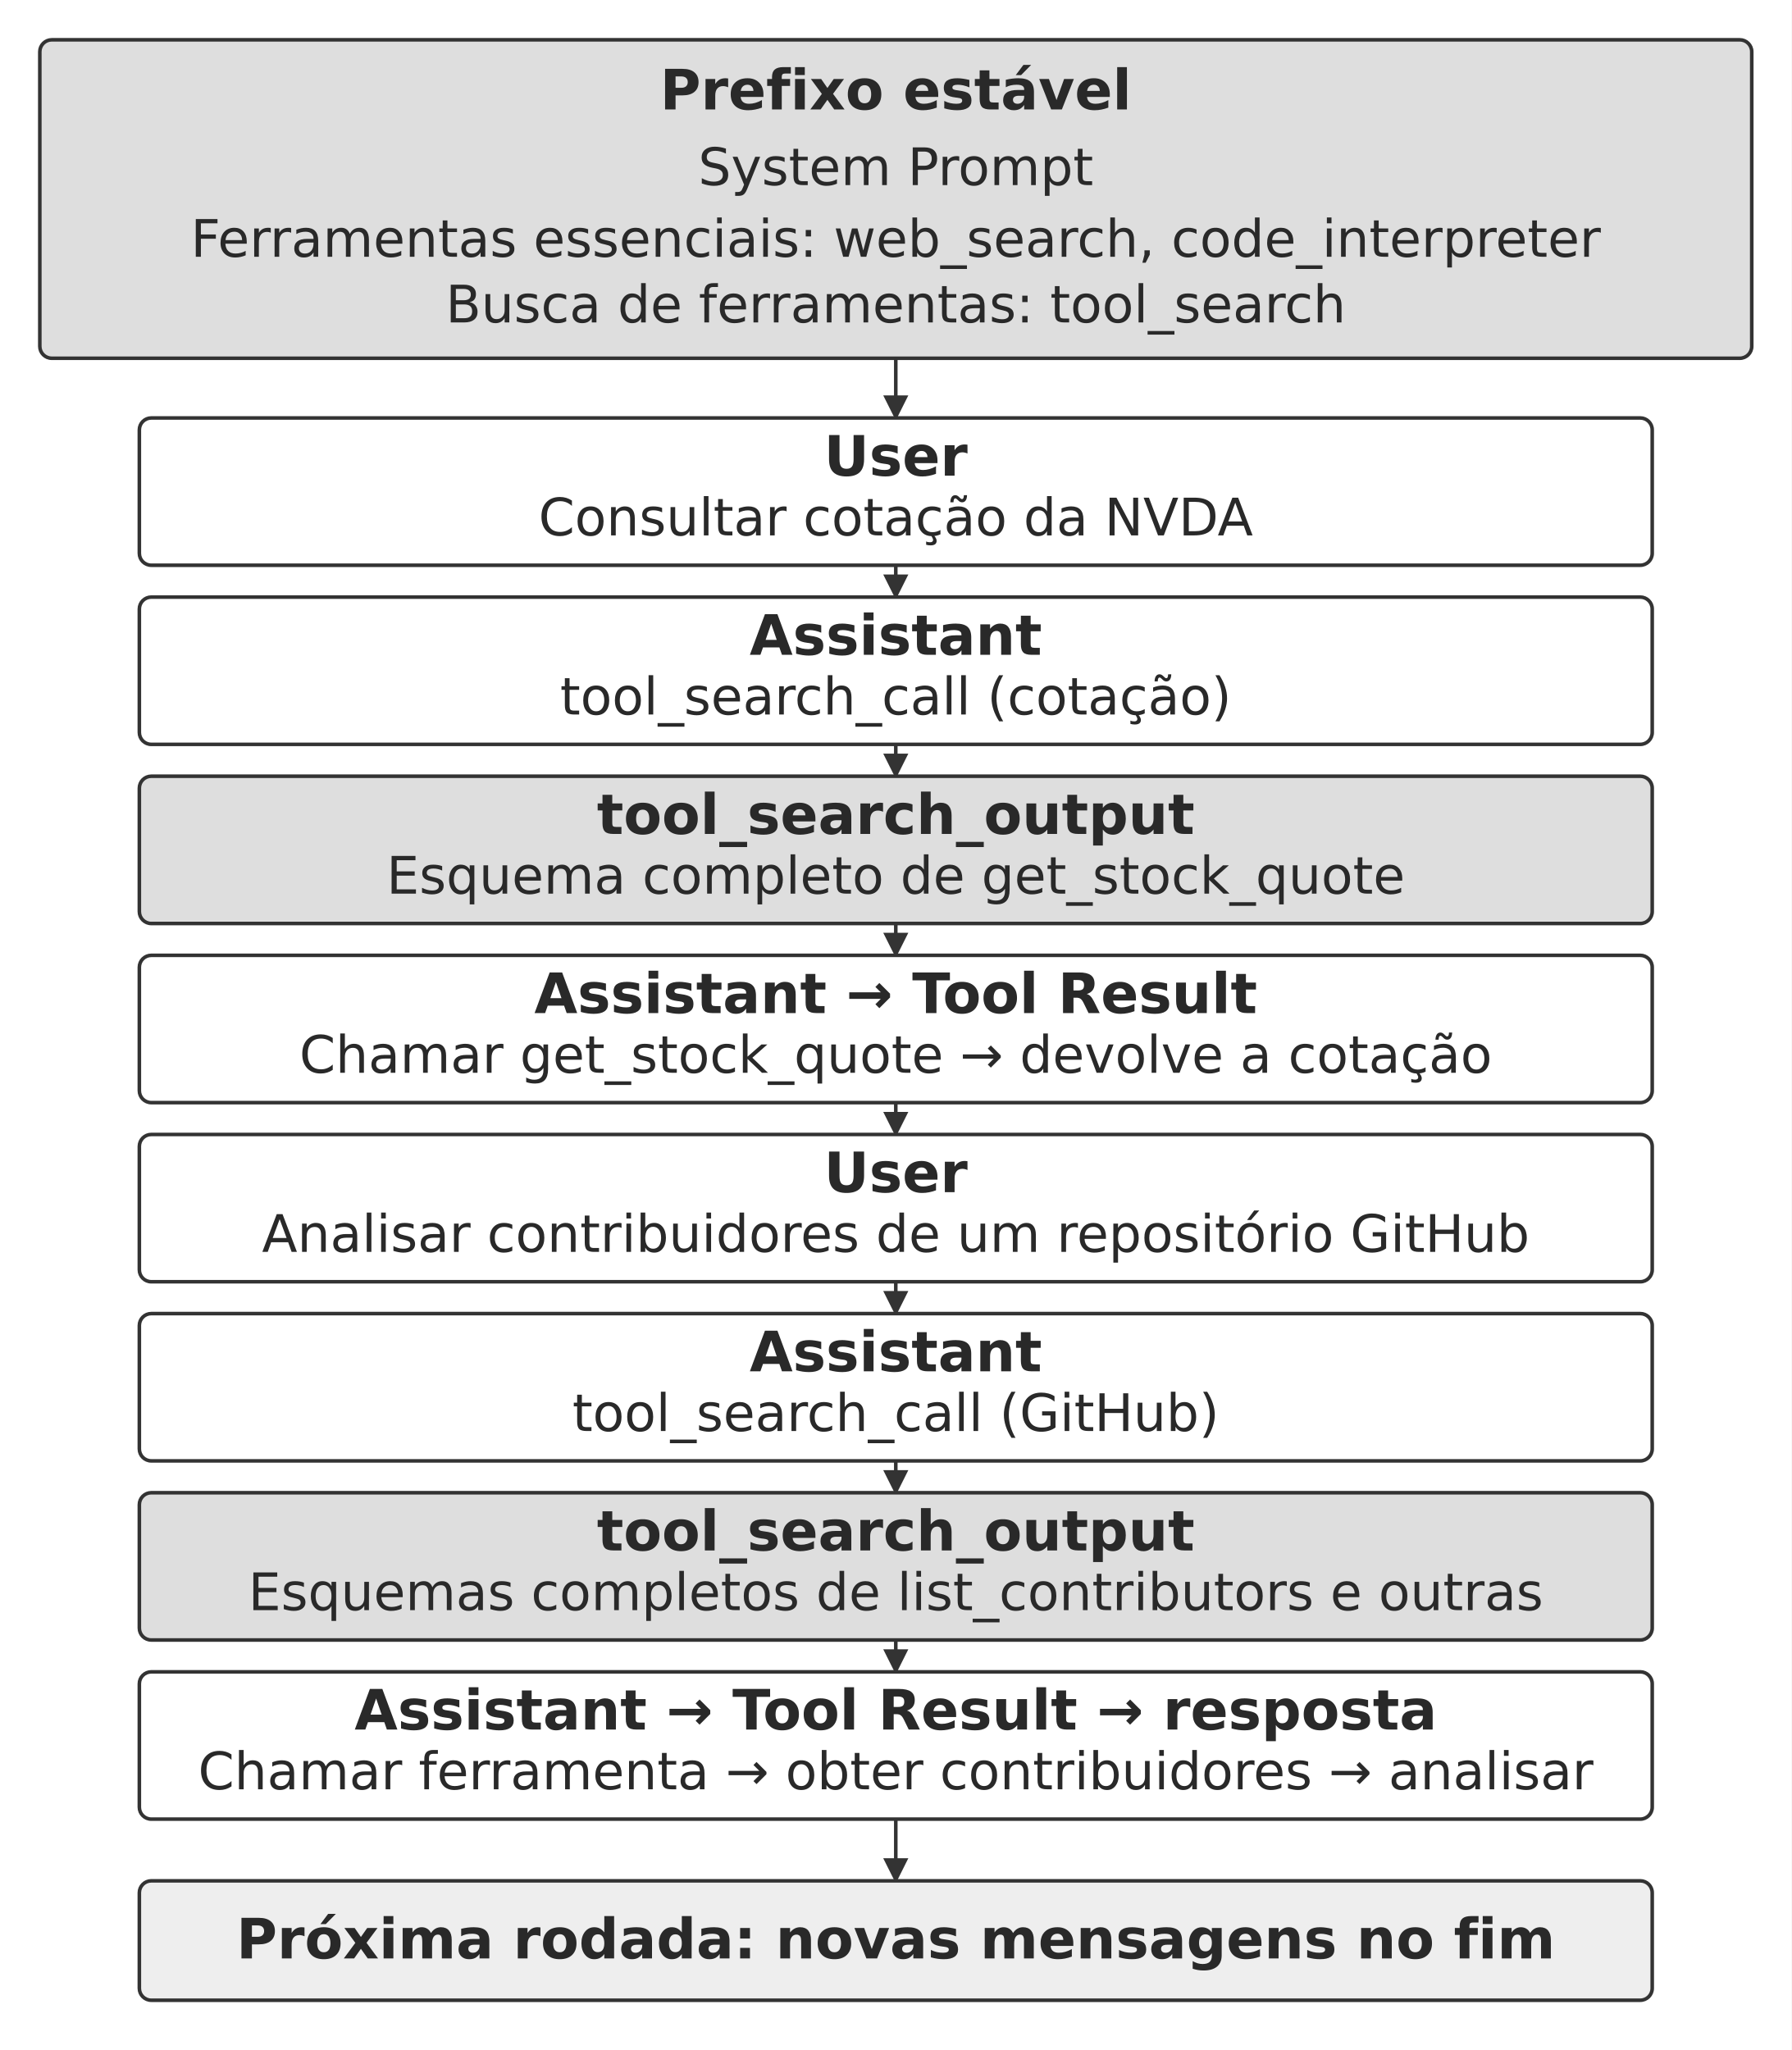
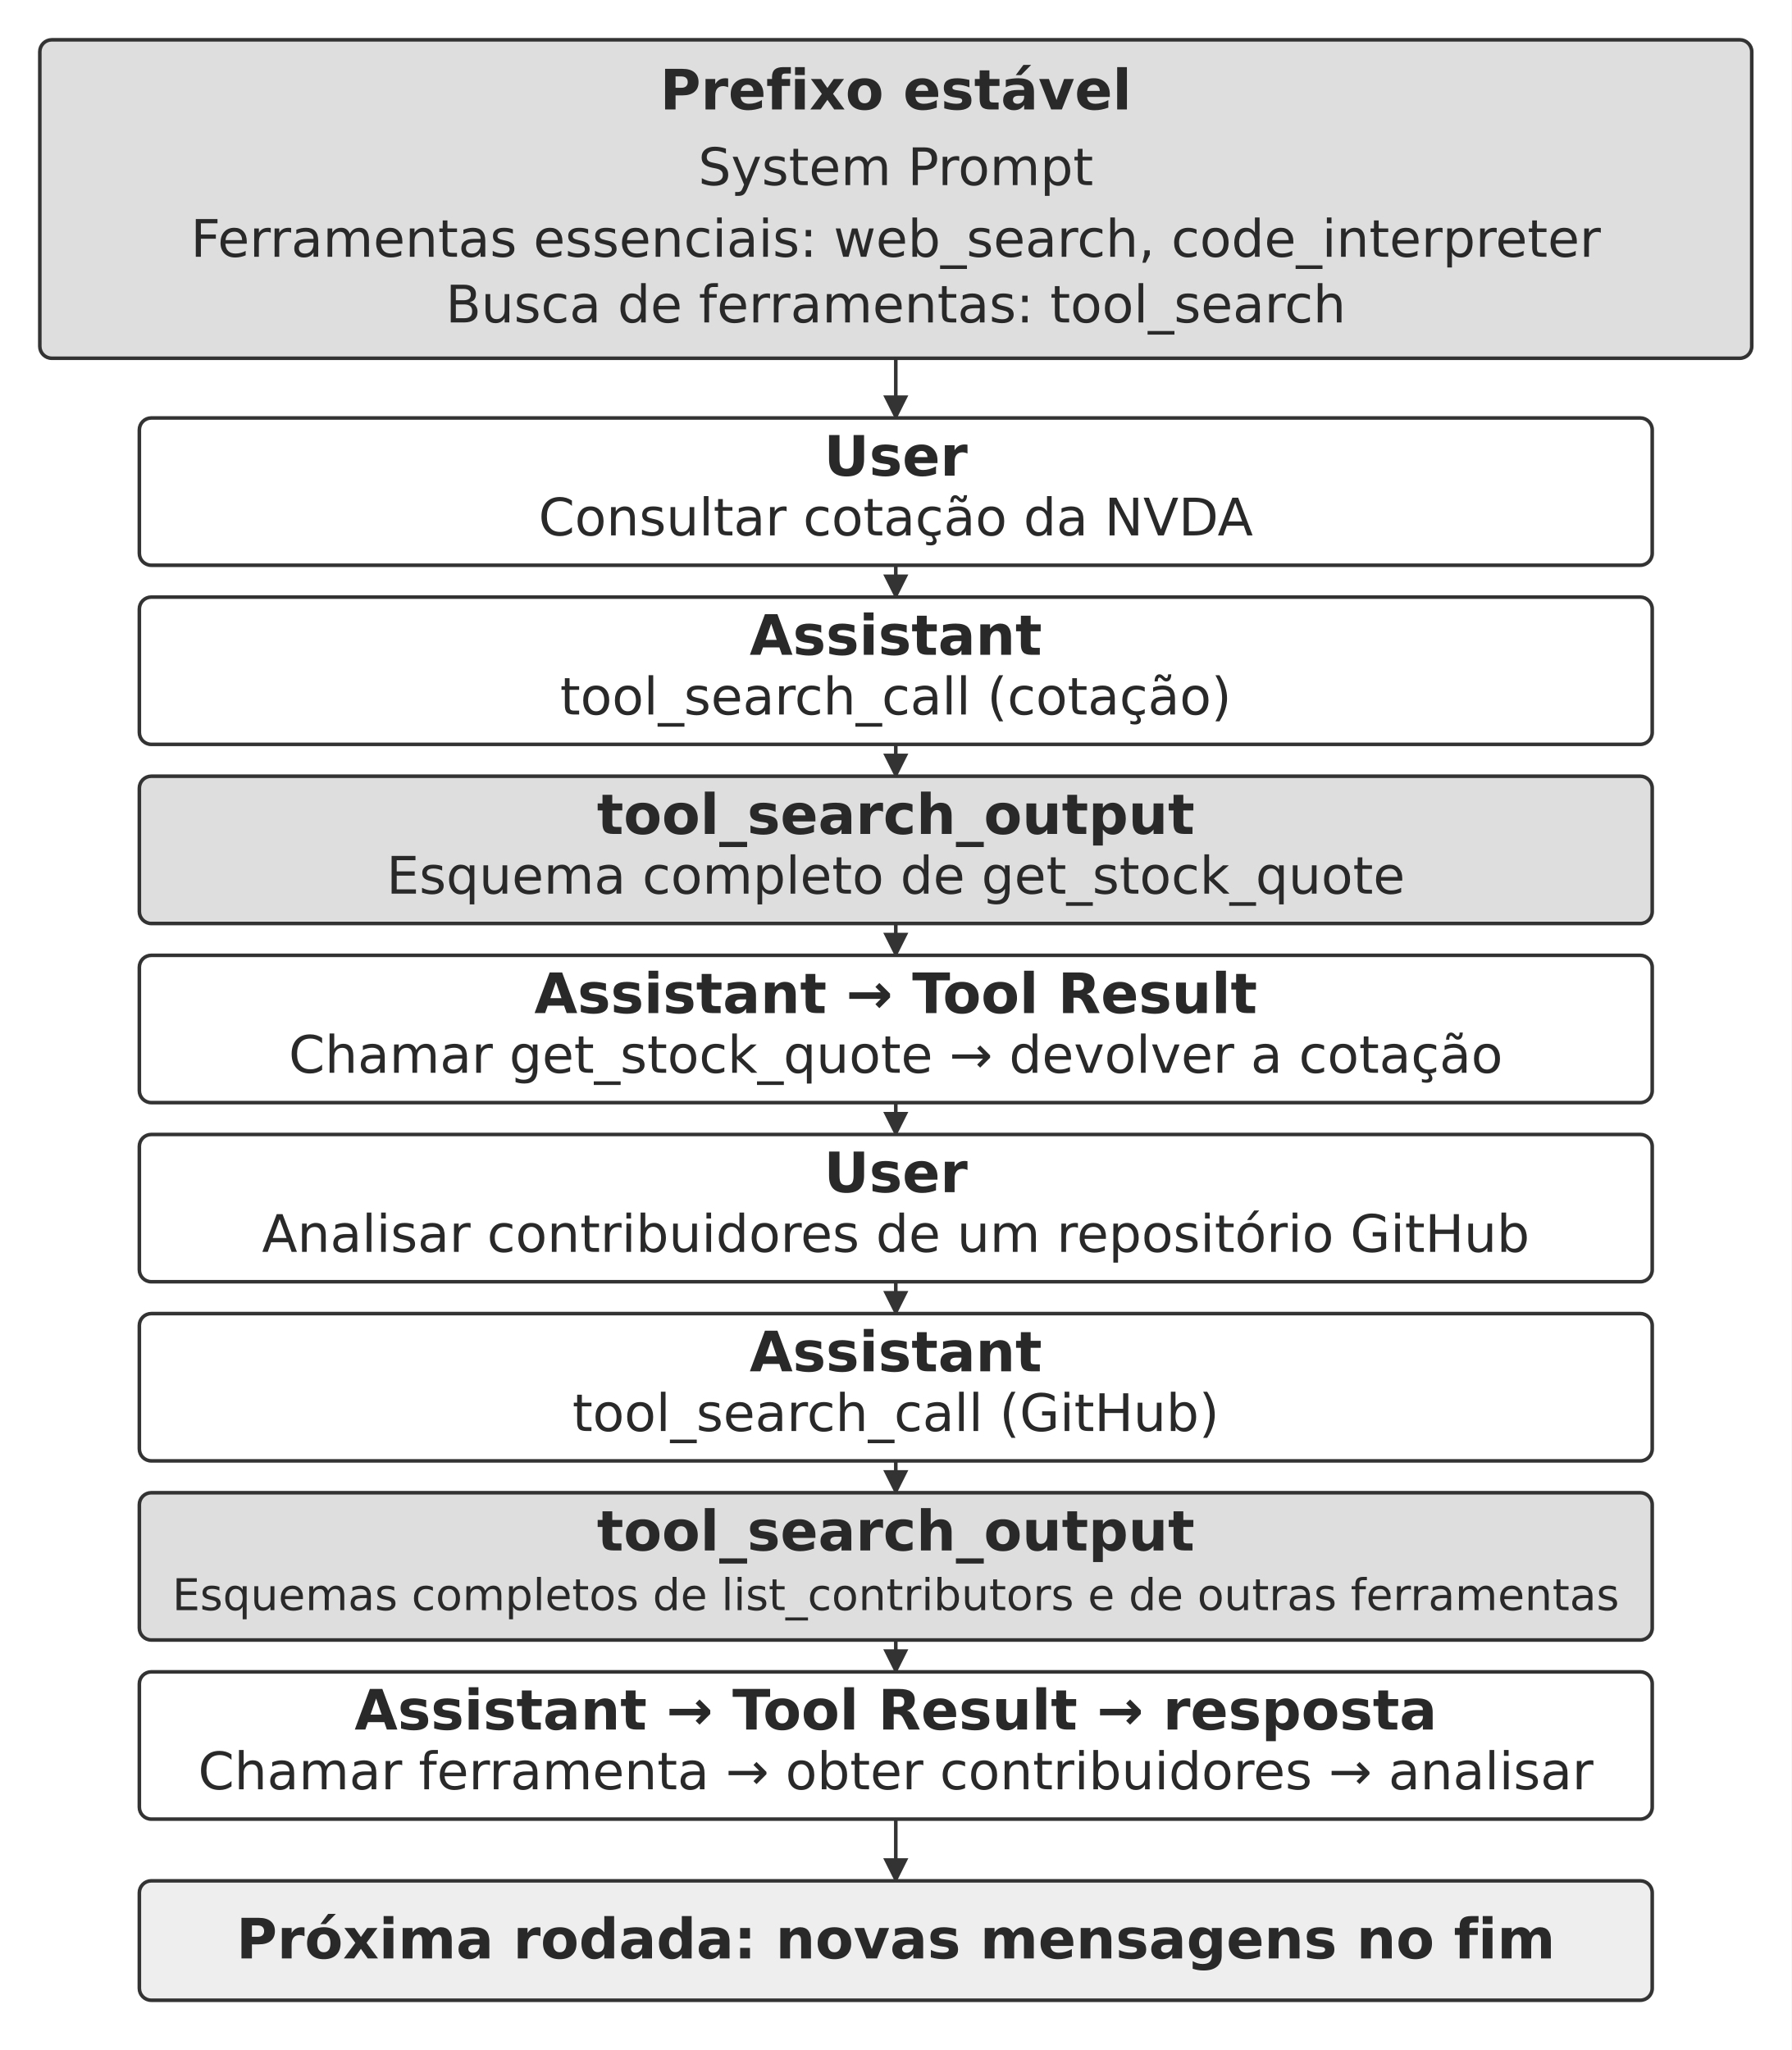
<svg xmlns="http://www.w3.org/2000/svg" width="106.000mm" height="121.311mm" viewBox="0 0 900 1030" role="img" aria-labelledby="title desc">
  <defs>
    <marker id="arrow" viewBox="0 0 10 10" refX="9" refY="5" markerWidth="7" markerHeight="7" orient="auto-start-reverse">
      <path d="M0 0 L10 5 L0 10 Z" fill="#333333" />
    </marker>
  </defs>
  <rect width="900" height="1030" fill="#ffffff" y="0" />
  <rect x="20" y="20" width="860" height="160" rx="6" fill="#dedede" stroke="#333333" stroke-width="1.8" />
  <text x="450" y="55" text-anchor="middle" font-family="&quot;DejaVu Sans&quot;, Arial, &quot;Helvetica Neue&quot;, sans-serif" font-size="28.0" font-weight="700" fill="#292929">Prefixo estável</text>
  <text x="450" y="93" text-anchor="middle" font-family="&quot;DejaVu Sans&quot;, Arial, &quot;Helvetica Neue&quot;, sans-serif" font-size="26.0" font-weight="400" fill="#292929">System Prompt</text>
  <text x="450" y="129" text-anchor="middle" font-family="&quot;DejaVu Sans&quot;, Arial, &quot;Helvetica Neue&quot;, sans-serif" font-size="26.0" font-weight="400" fill="#292929">Ferramentas essenciais: web_search, code_interpreter</text>
  <text x="450" y="162" text-anchor="middle" font-family="&quot;DejaVu Sans&quot;, Arial, &quot;Helvetica Neue&quot;, sans-serif" font-size="26.0" font-weight="400" fill="#292929">Busca de ferramentas: tool_search</text>
  <path d="M450 180 L450 210" fill="none" stroke="#333333" stroke-width="1.8" marker-end="url(#arrow)" />
  <rect x="70" y="210" width="760" height="74" rx="6" fill="#ffffff" stroke="#333333" stroke-width="1.8" />
  <text x="450" y="239" text-anchor="middle" font-family="&quot;DejaVu Sans&quot;, Arial, &quot;Helvetica Neue&quot;, sans-serif" font-size="28.0" font-weight="700" fill="#292929">User</text>
  <text x="450" y="269" text-anchor="middle" font-family="&quot;DejaVu Sans&quot;, Arial, &quot;Helvetica Neue&quot;, sans-serif" font-size="26.0" font-weight="400" fill="#292929">Consultar cotação da NVDA</text>
  <path d="M450 284 L450 300" fill="none" stroke="#333333" stroke-width="1.8" marker-end="url(#arrow)" />
  <rect x="70" y="300" width="760" height="74" rx="6" fill="#ffffff" stroke="#333333" stroke-width="1.8" />
  <text x="450" y="329" text-anchor="middle" font-family="&quot;DejaVu Sans&quot;, Arial, &quot;Helvetica Neue&quot;, sans-serif" font-size="28.0" font-weight="700" fill="#292929">Assistant</text>
  <text x="450" y="359" text-anchor="middle" font-family="&quot;DejaVu Sans&quot;, Arial, &quot;Helvetica Neue&quot;, sans-serif" font-size="26.0" font-weight="400" fill="#292929">tool_search_call (cotação)</text>
  <path d="M450 374 L450 390" fill="none" stroke="#333333" stroke-width="1.8" marker-end="url(#arrow)" />
  <rect x="70" y="390" width="760" height="74" rx="6" fill="#dedede" stroke="#333333" stroke-width="1.8" />
  <text x="450" y="419" text-anchor="middle" font-family="&quot;DejaVu Sans&quot;, Arial, &quot;Helvetica Neue&quot;, sans-serif" font-size="28.0" font-weight="700" fill="#292929">tool_search_output</text>
  <text x="450" y="449" text-anchor="middle" font-family="&quot;DejaVu Sans&quot;, Arial, &quot;Helvetica Neue&quot;, sans-serif" font-size="26.0" font-weight="400" fill="#292929">Esquema completo de get_stock_quote</text>
  <path d="M450 464 L450 480" fill="none" stroke="#333333" stroke-width="1.8" marker-end="url(#arrow)" />
  <rect x="70" y="480" width="760" height="74" rx="6" fill="#ffffff" stroke="#333333" stroke-width="1.8" />
  <text x="450" y="509" text-anchor="middle" font-family="&quot;DejaVu Sans&quot;, Arial, &quot;Helvetica Neue&quot;, sans-serif" font-size="28.0" font-weight="700" fill="#292929">Assistant → Tool Result</text>
-   <text x="450" y="539" text-anchor="middle" font-family="&quot;DejaVu Sans&quot;, Arial, &quot;Helvetica Neue&quot;, sans-serif" font-size="26.0" font-weight="400" fill="#292929">Chamar get_stock_quote → devolve a cotação</text>
+   <text x="450" y="539" text-anchor="middle" font-family="&quot;DejaVu Sans&quot;, Arial, &quot;Helvetica Neue&quot;, sans-serif" font-size="26.0" font-weight="400" fill="#292929">Chamar get_stock_quote → devolver a cotação</text>
  <path d="M450 554 L450 570" fill="none" stroke="#333333" stroke-width="1.8" marker-end="url(#arrow)" />
  <rect x="70" y="570" width="760" height="74" rx="6" fill="#ffffff" stroke="#333333" stroke-width="1.8" />
  <text x="450" y="599" text-anchor="middle" font-family="&quot;DejaVu Sans&quot;, Arial, &quot;Helvetica Neue&quot;, sans-serif" font-size="28.0" font-weight="700" fill="#292929">User</text>
  <text x="450" y="629" text-anchor="middle" font-family="&quot;DejaVu Sans&quot;, Arial, &quot;Helvetica Neue&quot;, sans-serif" font-size="26.0" font-weight="400" fill="#292929">Analisar contribuidores de um repositório GitHub</text>
  <path d="M450 644 L450 660" fill="none" stroke="#333333" stroke-width="1.8" marker-end="url(#arrow)" />
  <rect x="70" y="660" width="760" height="74" rx="6" fill="#ffffff" stroke="#333333" stroke-width="1.8" />
  <text x="450" y="689" text-anchor="middle" font-family="&quot;DejaVu Sans&quot;, Arial, &quot;Helvetica Neue&quot;, sans-serif" font-size="28.0" font-weight="700" fill="#292929">Assistant</text>
  <text x="450" y="719" text-anchor="middle" font-family="&quot;DejaVu Sans&quot;, Arial, &quot;Helvetica Neue&quot;, sans-serif" font-size="26.0" font-weight="400" fill="#292929">tool_search_call (GitHub)</text>
  <path d="M450 734 L450 750" fill="none" stroke="#333333" stroke-width="1.8" marker-end="url(#arrow)" />
  <rect x="70" y="750" width="760" height="74" rx="6" fill="#dedede" stroke="#333333" stroke-width="1.8" />
  <text x="450" y="779" text-anchor="middle" font-family="&quot;DejaVu Sans&quot;, Arial, &quot;Helvetica Neue&quot;, sans-serif" font-size="28.0" font-weight="700" fill="#292929">tool_search_output</text>
-   <text x="450" y="809" text-anchor="middle" font-family="&quot;DejaVu Sans&quot;, Arial, &quot;Helvetica Neue&quot;, sans-serif" font-size="26.0" font-weight="400" fill="#292929">Esquemas completos de list_contributors e outras</text>
+   <text x="450" y="809" text-anchor="middle" font-family="&quot;DejaVu Sans&quot;, Arial, &quot;Helvetica Neue&quot;, sans-serif" font-size="22" font-weight="400" fill="#292929">Esquemas completos de list_contributors e de outras ferramentas</text>
  <path d="M450 824 L450 840" fill="none" stroke="#333333" stroke-width="1.8" marker-end="url(#arrow)" />
  <rect x="70" y="840" width="760" height="74" rx="6" fill="#ffffff" stroke="#333333" stroke-width="1.8" />
  <text x="450" y="869" text-anchor="middle" font-family="&quot;DejaVu Sans&quot;, Arial, &quot;Helvetica Neue&quot;, sans-serif" font-size="28.0" font-weight="700" fill="#292929">Assistant → Tool Result → resposta</text>
  <text x="450" y="899" text-anchor="middle" font-family="&quot;DejaVu Sans&quot;, Arial, &quot;Helvetica Neue&quot;, sans-serif" font-size="26.0" font-weight="400" fill="#292929">Chamar ferramenta → obter contribuidores → analisar</text>
  <path d="M450 914 L450 945" fill="none" stroke="#333333" stroke-width="1.8" marker-end="url(#arrow)" />
  <rect x="70" y="945" width="760" height="60" rx="6" fill="#eeeeee" stroke="#333333" stroke-width="1.8" />
  <text x="450" y="984" text-anchor="middle" font-family="&quot;DejaVu Sans&quot;, Arial, &quot;Helvetica Neue&quot;, sans-serif" font-size="28.0" font-weight="700" fill="#292929">Próxima rodada: novas mensagens no fim</text>
  <defs />
</svg>
